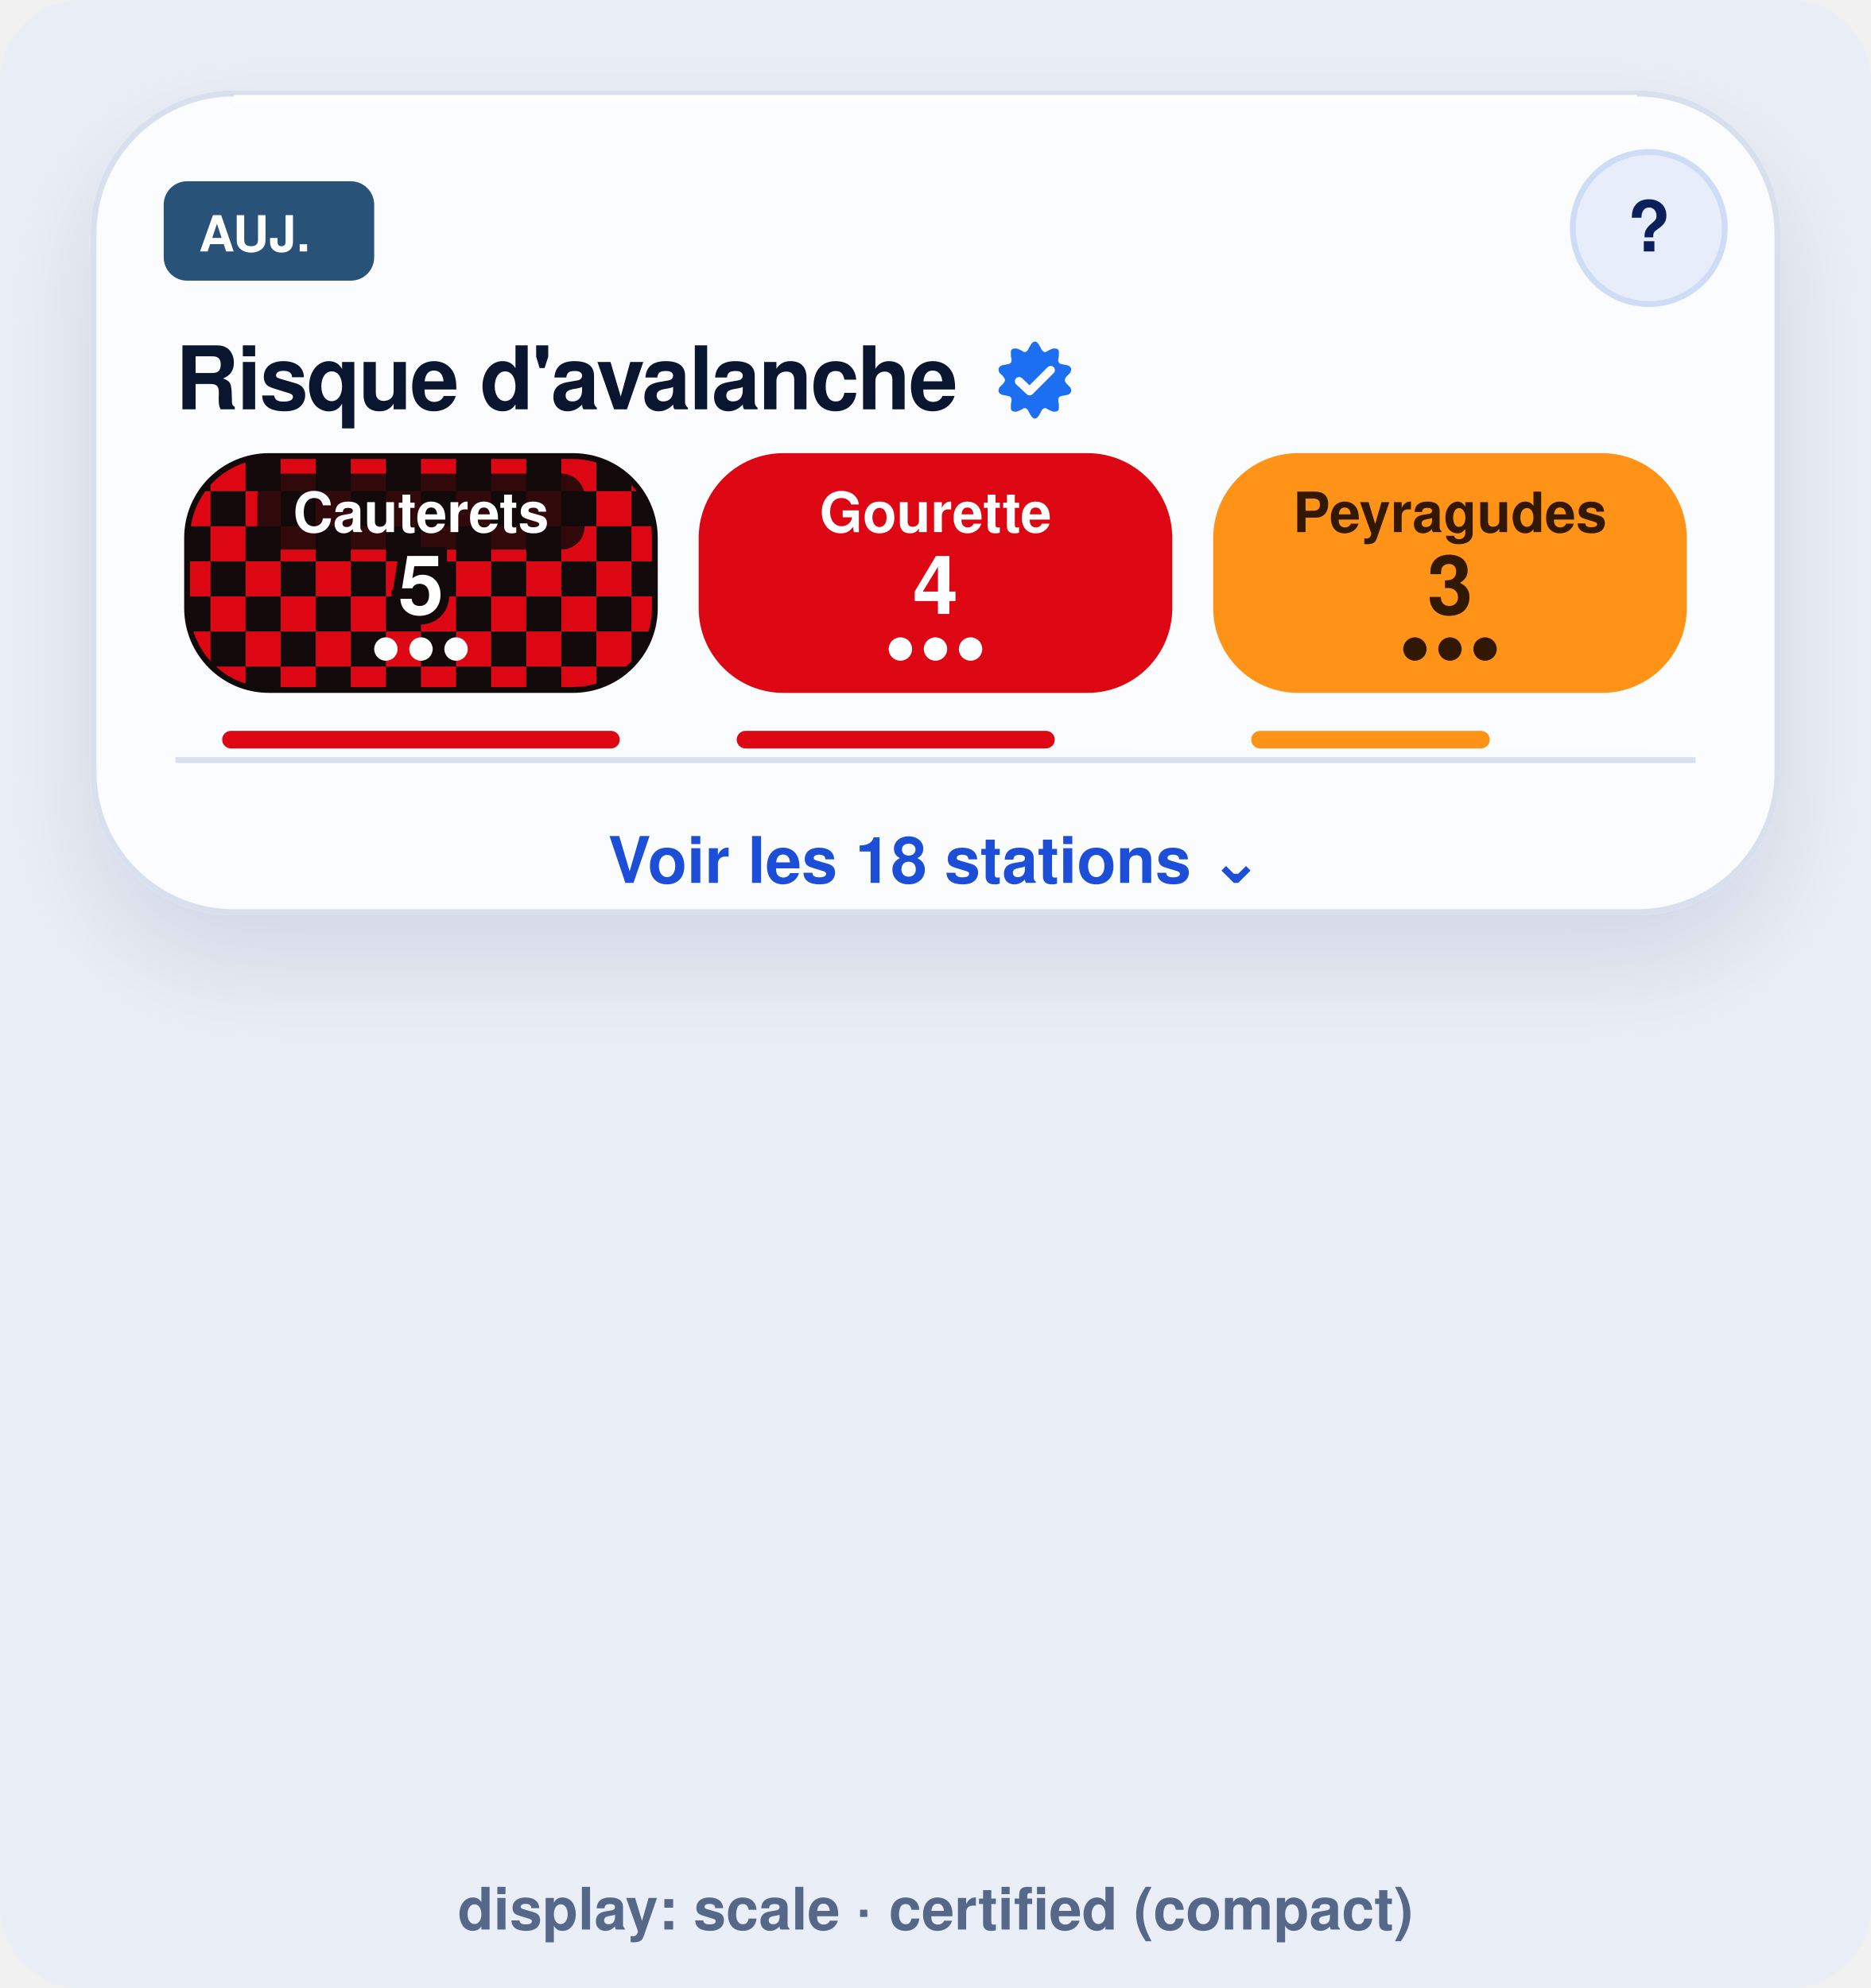
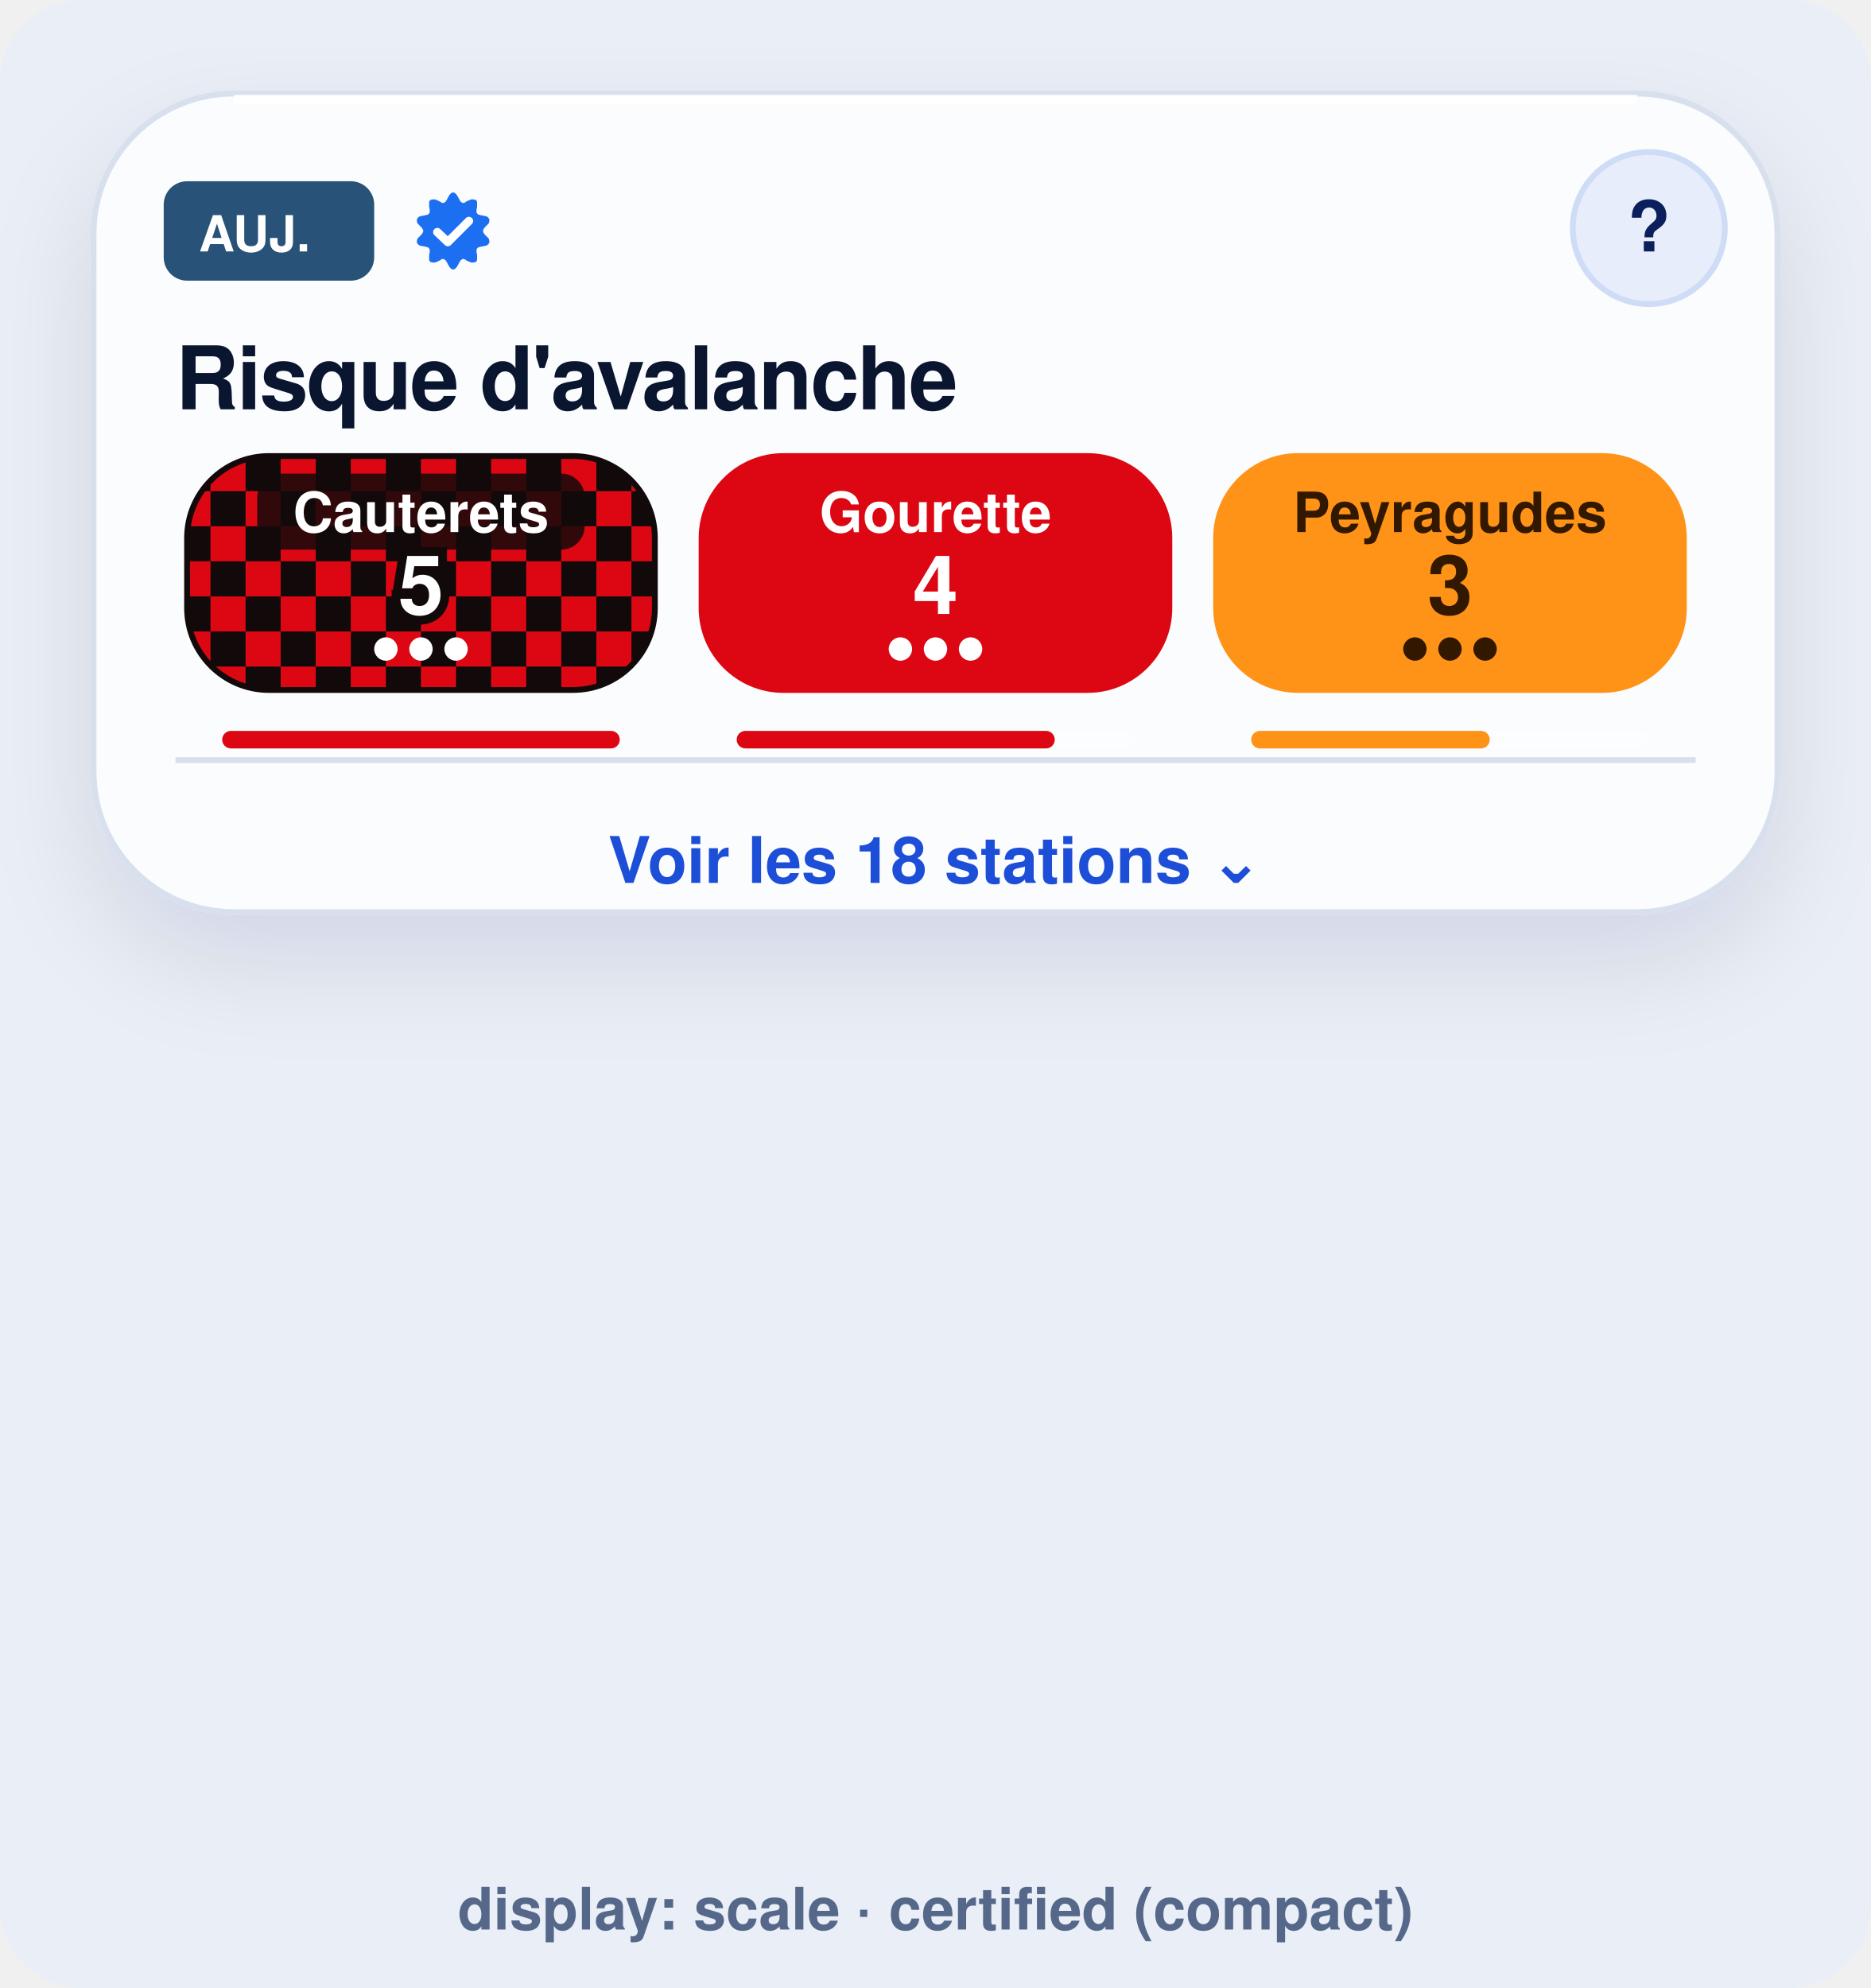
<svg xmlns="http://www.w3.org/2000/svg" width="320" height="340" viewBox="0 0 320 340" role="img" aria-label="display: scale · certified (compact)">
  <rect width="320" height="340" rx="14" fill="#e9eef7" />
  <defs>
    <filter id="sh" x="-20%" y="-20%" width="140%" height="150%">
      <feDropShadow dx="0" dy="8" stdDeviation="9" flood-color="#0f172a" flood-opacity=".10" />
    </filter>
  </defs>
  <rect x="16" y="16" width="288" height="140" rx="24" fill="#fbfcfe" stroke="#d8e0ee" filter="url(#sh)" />
  <path d="M40,17 H280" stroke="#ffffff" stroke-width="1.5" />
  <defs>
    <clipPath id="c1">
      <path d="M16,166 V40 Q16,16 40,16 H280 Q304,16 304,40 V166 Z" />
    </clipPath>
  </defs>
  <g>
    <rect x="28" y="31" width="36" height="17" rx="4" fill="#0b3b66" opacity="0.88" />
    <text x="34" y="43" font-family="Sora, 'Segoe UI', Helvetica, Arial, sans-serif" font-size="8.5" font-weight="800" fill="#fff" text-anchor="start">AUJ.</text>
  </g>
  <circle cx="282" cy="39" r="13" fill="#e7edfa" stroke="#cfdcf6" />
  <text x="282" y="43" font-family="Sora, 'Segoe UI', Helvetica, Arial, sans-serif" font-size="12" font-weight="700" fill="#0a1f5c" text-anchor="middle">?</text>
  <text x="30" y="70" font-family="Sora, 'Segoe UI', Helvetica, Arial, sans-serif" font-size="15" font-weight="700" letter-spacing="-0.30" fill="#0a1630" text-anchor="start">Risque d'avalanche</text>
-   <path d="M177.0 58.4L177.3 58.5L177.6 58.8L177.9 59.3L178.1 59.7L178.3 60.0L178.6 60.2L178.9 60.2L179.2 60.0L179.6 59.8L180.1 59.6L180.5 59.6L180.9 59.7L181.1 60.0L181.1 60.4L181.1 60.9L181.0 61.4L181.0 61.8L181.1 62.0L181.3 62.2L181.7 62.3L182.2 62.4L182.7 62.5L183.0 62.7L183.2 63.0L183.2 63.3L183.1 63.7L182.7 64.1L182.4 64.4L182.2 64.7L182.1 65.0L182.2 65.3L182.4 65.6L182.7 65.9L183.1 66.3L183.2 66.7L183.2 67.0L183.0 67.3L182.7 67.5L182.2 67.6L181.7 67.7L181.3 67.8L181.1 68.0L181.0 68.2L181.0 68.6L181.1 69.1L181.1 69.6L181.1 70.0L180.9 70.3L180.5 70.4L180.1 70.4L179.6 70.2L179.2 70.0L178.9 69.8L178.6 69.8L178.3 70.0L178.1 70.3L177.9 70.7L177.6 71.2L177.3 71.5L177.0 71.6L176.7 71.5L176.4 71.2L176.1 70.7L175.9 70.3L175.7 70.0L175.4 69.8L175.1 69.8L174.8 70.0L174.4 70.2L173.9 70.4L173.5 70.4L173.1 70.3L172.9 70.0L172.9 69.6L172.9 69.1L173.0 68.6L173.0 68.2L172.9 68.0L172.7 67.8L172.3 67.7L171.8 67.6L171.3 67.5L171.0 67.3L170.8 67.0L170.8 66.7L170.9 66.3L171.3 65.9L171.6 65.6L171.8 65.3L171.9 65.0L171.8 64.7L171.6 64.4L171.3 64.1L170.9 63.7L170.8 63.3L170.8 63.0L171.0 62.7L171.3 62.5L171.8 62.4L172.3 62.3L172.7 62.2L172.9 62.0L173.0 61.8L173.0 61.4L172.9 60.9L172.9 60.4L172.9 60.0L173.1 59.7L173.5 59.6L173.9 59.6L174.4 59.8L174.8 60.0L175.1 60.2L175.4 60.2L175.7 60.0L175.9 59.7L176.1 59.3L176.4 58.8L176.7 58.5Z" fill="#1d6ff2" />
-   <path d="M174.3 65.2 L176.1 66.9 L179.7 63.3" fill="none" stroke="#fff" stroke-width="1.44" stroke-linecap="round" stroke-linejoin="round" />
+   <path d="M77.5 32.9L77.8 33.0L78.1 33.3L78.4 33.8L78.6 34.2L78.8 34.5L79.1 34.7L79.4 34.7L79.7 34.5L80.1 34.3L80.6 34.1L81.0 34.1L81.4 34.2L81.6 34.5L81.6 34.9L81.6 35.4L81.5 35.9L81.5 36.3L81.6 36.5L81.8 36.7L82.2 36.8L82.7 36.9L83.2 37.0L83.5 37.2L83.7 37.5L83.7 37.8L83.6 38.2L83.2 38.6L82.9 38.9L82.7 39.2L82.6 39.5L82.7 39.8L82.9 40.1L83.2 40.4L83.6 40.8L83.7 41.2L83.7 41.5L83.5 41.8L83.2 42.0L82.7 42.1L82.2 42.2L81.8 42.3L81.6 42.5L81.5 42.7L81.5 43.1L81.6 43.6L81.6 44.1L81.6 44.5L81.4 44.8L81.0 44.9L80.6 44.9L80.1 44.7L79.7 44.5L79.4 44.3L79.1 44.3L78.8 44.5L78.6 44.8L78.4 45.2L78.1 45.7L77.8 46.0L77.5 46.1L77.2 46.0L76.9 45.7L76.6 45.2L76.4 44.8L76.2 44.5L75.9 44.3L75.6 44.3L75.3 44.5L74.9 44.7L74.4 44.9L74.0 44.9L73.6 44.8L73.4 44.5L73.4 44.1L73.4 43.6L73.5 43.1L73.5 42.7L73.4 42.5L73.2 42.3L72.8 42.2L72.3 42.1L71.8 42.0L71.5 41.8L71.3 41.5L71.3 41.2L71.4 40.8L71.8 40.4L72.1 40.1L72.3 39.8L72.4 39.5L72.3 39.2L72.1 38.9L71.8 38.6L71.4 38.2L71.3 37.8L71.3 37.5L71.5 37.2L71.8 37.0L72.3 36.9L72.8 36.8L73.2 36.7L73.4 36.5L73.5 36.3L73.5 35.9L73.4 35.4L73.4 34.9L73.4 34.5L73.6 34.2L74.0 34.1L74.4 34.1L74.9 34.3L75.3 34.5L75.6 34.7L75.9 34.7L76.2 34.5L76.4 34.2L76.6 33.8L76.9 33.3L77.2 33.0Z" fill="#1d6ff2" />
+   <path d="M74.8 39.7 L76.6 41.4 L80.2 37.8" fill="none" stroke="#fff" stroke-width="1.44" stroke-linecap="round" stroke-linejoin="round" />
  <defs>
    <pattern id="k2" width="12" height="12" patternUnits="userSpaceOnUse">
      <rect width="12" height="12" fill="#dc0712" />
      <rect width="6" height="6" fill="#120a0a" />
      <rect x="6" y="6" width="6" height="6" fill="#120a0a" />
    </pattern>
  </defs>
  <rect x="32" y="78" width="80" height="40" rx="14" fill="url(#k2)" stroke="#120a0a" />
  <rect x="44" y="81" width="56" height="13" rx="4" fill="#120a0a" opacity=".84" />
  <text x="72" y="91" font-family="Sora, 'Segoe UI', Helvetica, Arial, sans-serif" font-size="9.5" font-weight="600" fill="#ffffff" text-anchor="middle">Cauterets</text>
  <text x="72" y="105" font-family="Sora, 'Segoe UI', Helvetica, Arial, sans-serif" font-size="14" font-weight="700" fill="#ffffff" text-anchor="middle" stroke="#120a0a" stroke-width="3" paint-order="stroke">5</text>
  <circle cx="66" cy="111" r="2" fill="#ffffff" />
  <circle cx="72" cy="111" r="2" fill="#ffffff" />
  <circle cx="78" cy="111" r="2" fill="#ffffff" />
  <rect x="38" y="125" width="68" height="3" rx="1.5" fill="rgba(255,255,255,.35)" />
  <rect x="38" y="125" width="68" height="3" rx="1.5" fill="#dc0712" />
  <rect x="120" y="78" width="80" height="40" rx="14" fill="#dc0712" stroke="#dc0712" />
  <text x="160" y="91" font-family="Sora, 'Segoe UI', Helvetica, Arial, sans-serif" font-size="9.5" font-weight="600" fill="#ffffff" text-anchor="middle">Gourette</text>
  <text x="160" y="105" font-family="Sora, 'Segoe UI', Helvetica, Arial, sans-serif" font-size="14" font-weight="700" fill="#ffffff" text-anchor="middle">4</text>
  <circle cx="154" cy="111" r="2" fill="#ffffff" />
  <circle cx="160" cy="111" r="2" fill="#ffffff" />
  <circle cx="166" cy="111" r="2" fill="#ffffff" />
  <rect x="126" y="125" width="68" height="3" rx="1.5" fill="rgba(255,255,255,.35)" />
  <rect x="126" y="125" width="54.4" height="3" rx="1.5" fill="#dc0712" />
  <rect x="208" y="78" width="80" height="40" rx="14" fill="#ff9317" stroke="#ff9317" />
  <text x="248" y="91" font-family="Sora, 'Segoe UI', Helvetica, Arial, sans-serif" font-size="9.5" font-weight="600" fill="#331800" text-anchor="middle">Peyragudes</text>
  <text x="248" y="105" font-family="Sora, 'Segoe UI', Helvetica, Arial, sans-serif" font-size="14" font-weight="700" fill="#331800" text-anchor="middle">3</text>
  <circle cx="242" cy="111" r="2" fill="#331800" />
  <circle cx="248" cy="111" r="2" fill="#331800" />
  <circle cx="254" cy="111" r="2" fill="#331800" />
  <rect x="214" y="125" width="68" height="3" rx="1.5" fill="rgba(255,255,255,.35)" />
  <rect x="214" y="125" width="40.8" height="3" rx="1.5" fill="#ff9317" />
  <line x1="30" y1="130" x2="290" y2="130" stroke="#d8e0ee" />
  <text x="160" y="151" font-family="Sora, 'Segoe UI', Helvetica, Arial, sans-serif" font-size="11" font-weight="700" fill="#1d4ed8" text-anchor="middle">Voir les 18 stations  ⌄</text>
  <text x="160" y="330" font-family="Sora, 'Segoe UI', Helvetica, Arial, sans-serif" font-size="10" font-weight="600" fill="#56688a" text-anchor="middle">display: scale · certified (compact)</text>
</svg>
